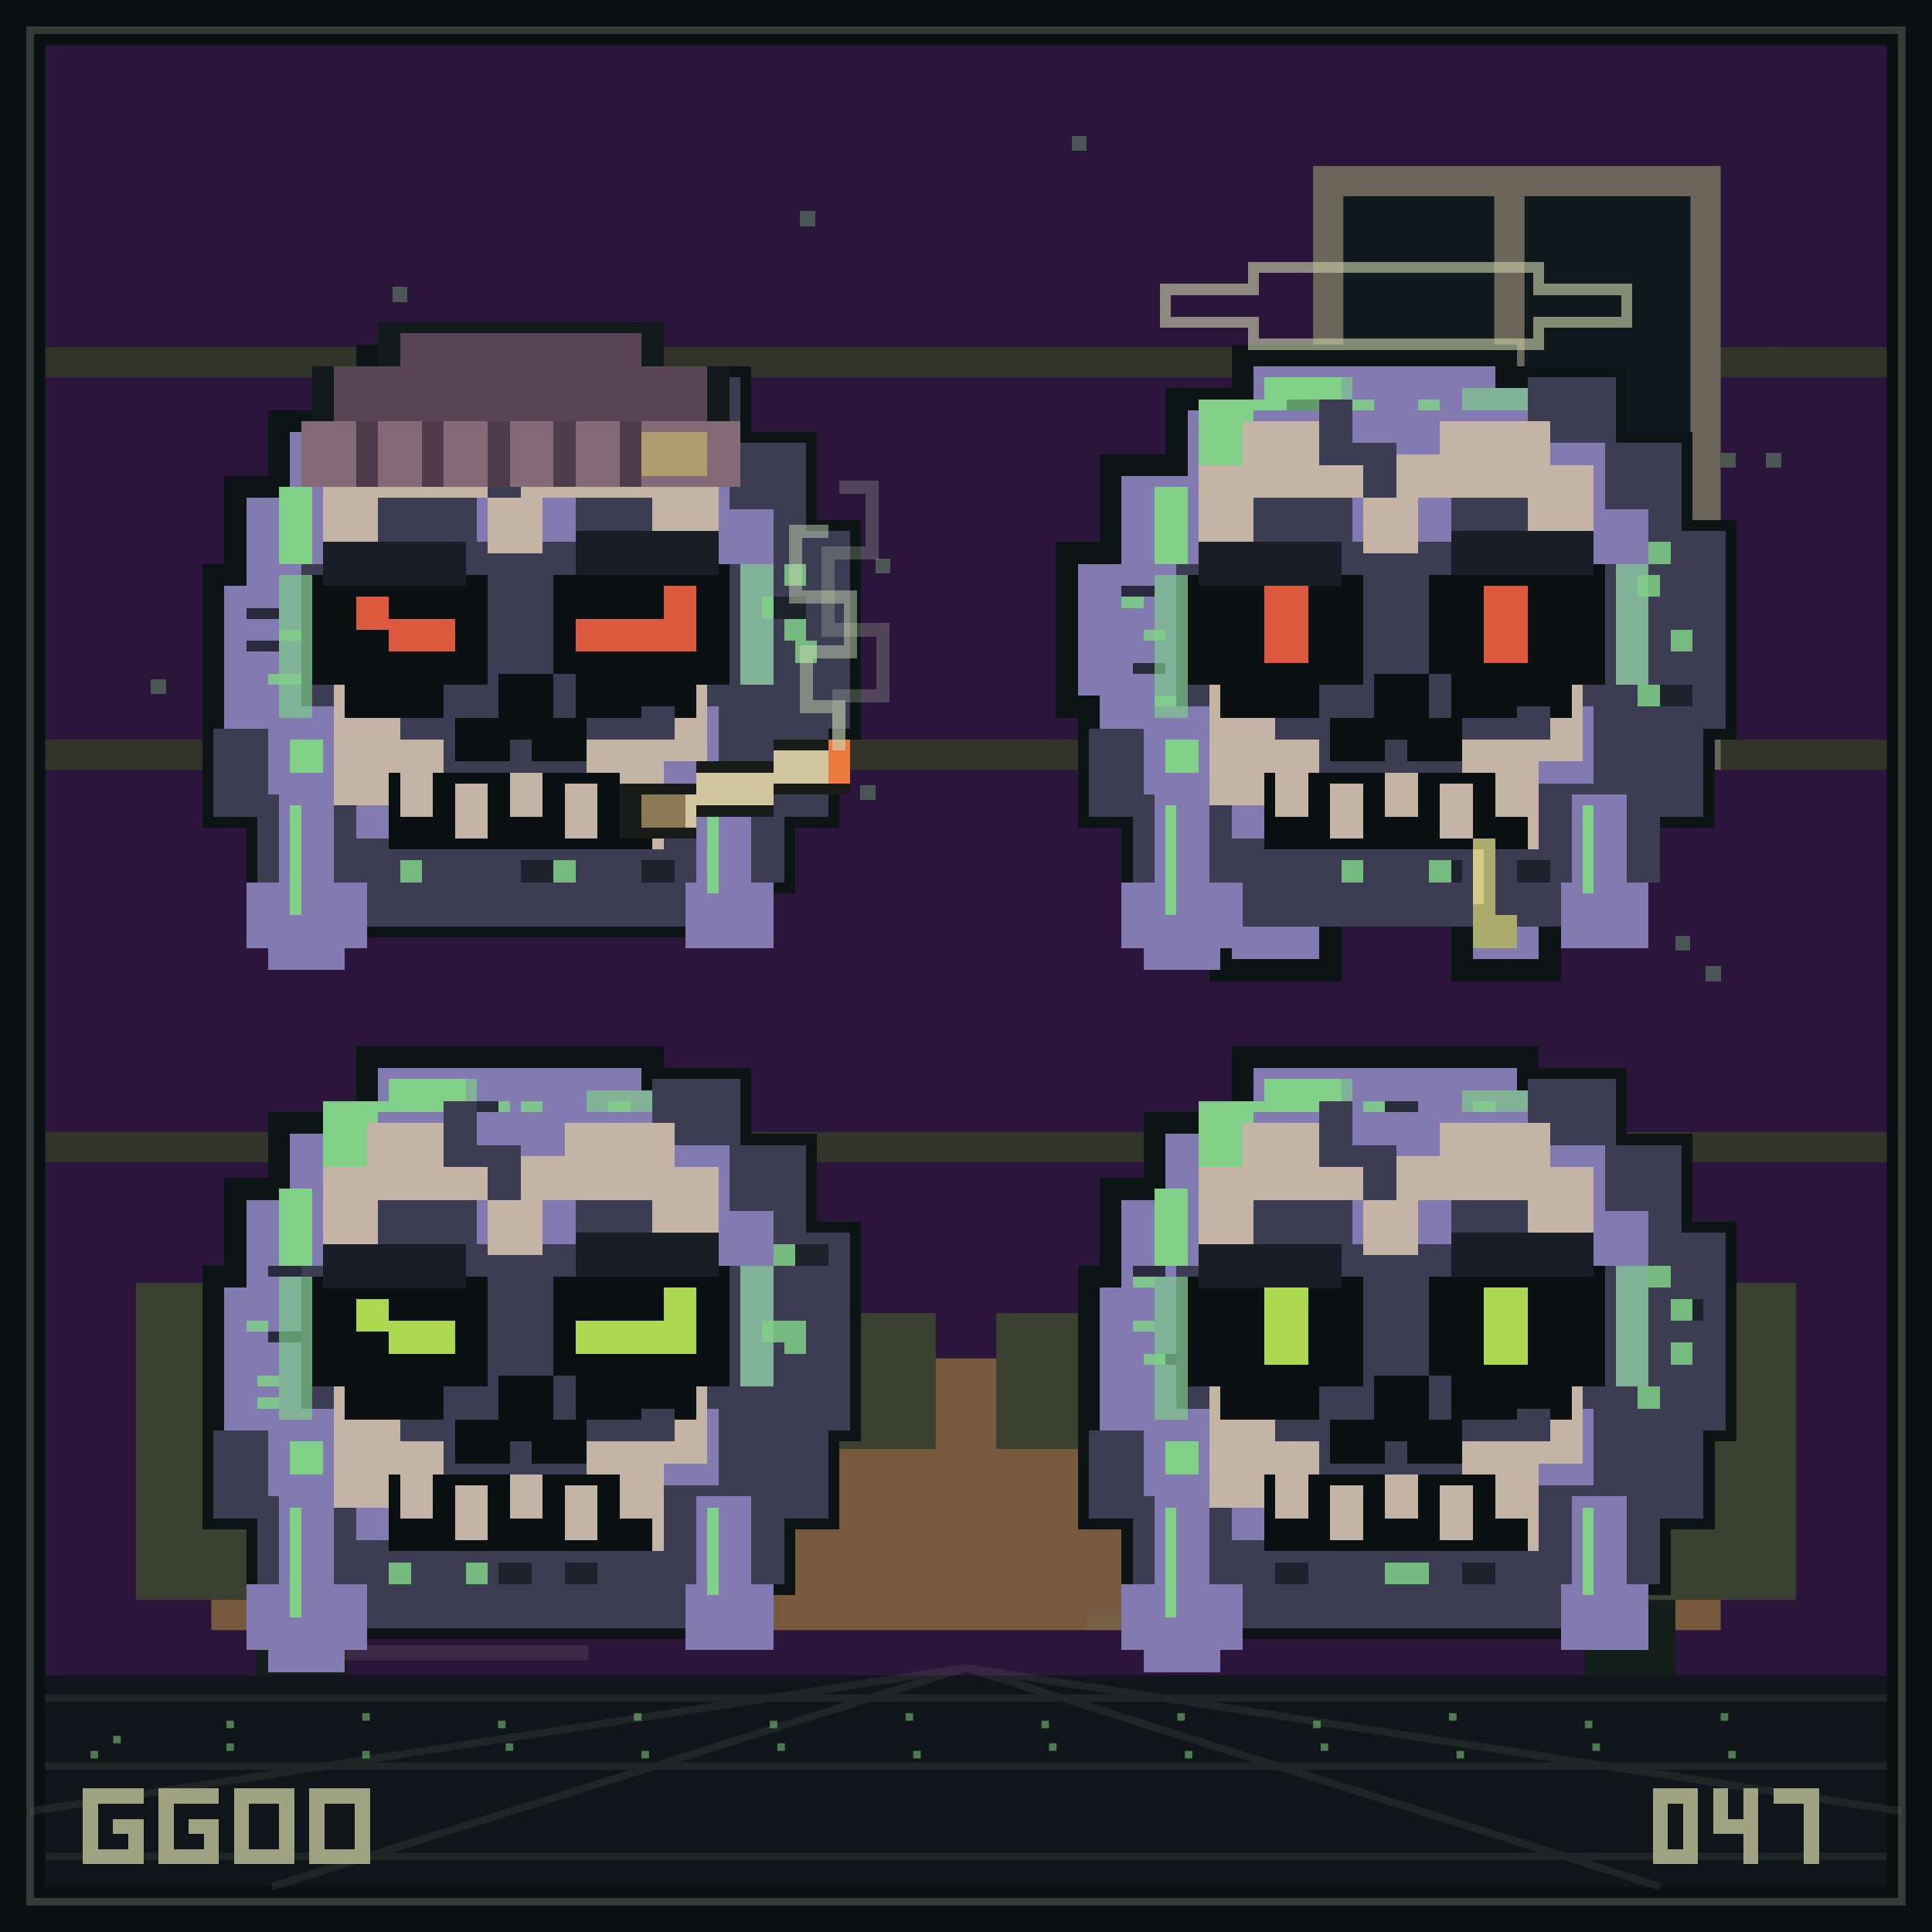
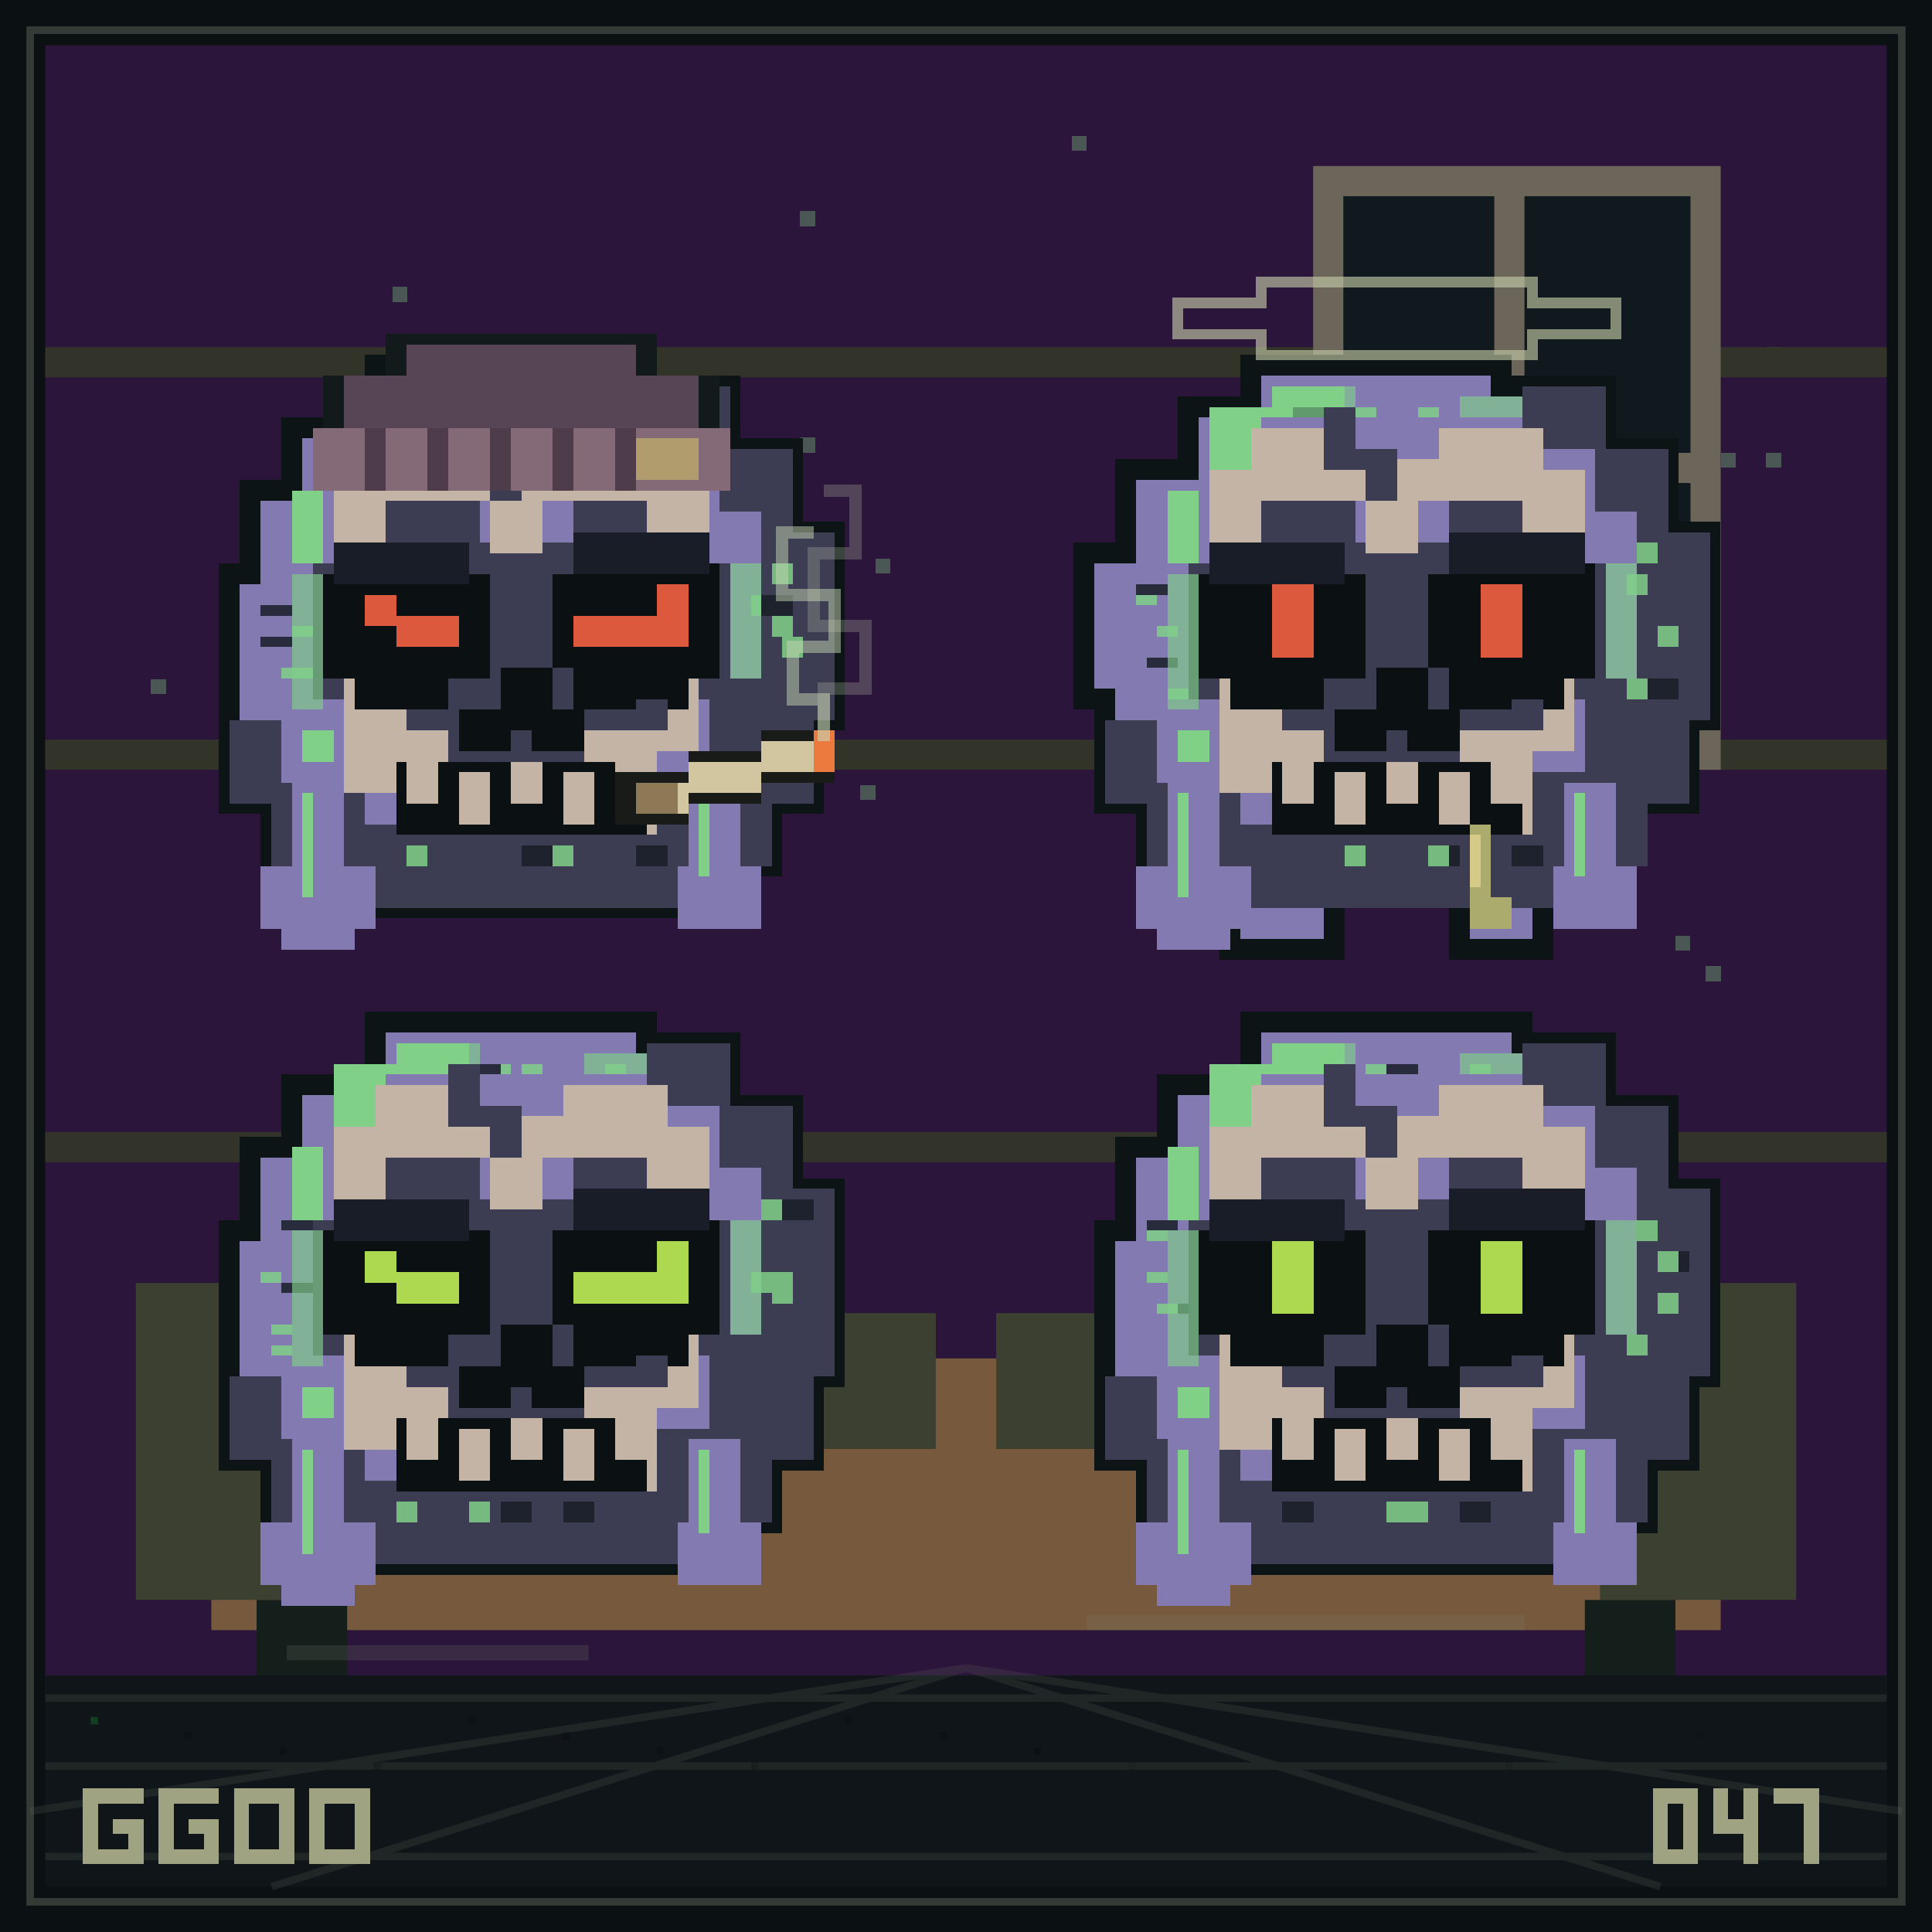
<svg xmlns="http://www.w3.org/2000/svg" width="512" height="512" viewBox="0 0 512 512" role="img" data-mint-block="52753218">
  <rect width="512" height="512" fill="#0b1012" />
  <rect x="12" y="12" width="488" height="438" fill="#2c153b" />
  <g shape-rendering="crispEdges" opacity=".35">
    <rect x="456" y="120" width="4" height="4" fill="#80d088" />
    <rect x="272" y="96" width="4" height="4" fill="#80d088" />
    <rect x="40" y="180" width="4" height="4" fill="#80d088" />
    <rect x="232" y="148" width="4" height="4" fill="#80d088" />
    <rect x="228" y="208" width="4" height="4" fill="#80d088" />
    <rect x="104" y="76" width="4" height="4" fill="#80d088" />
    <rect x="452" y="256" width="4" height="4" fill="#80d088" />
    <rect x="284" y="36" width="4" height="4" fill="#80d088" />
    <rect x="468" y="120" width="4" height="4" fill="#80d088" />
    <rect x="400" y="72" width="4" height="4" fill="#80d088" />
    <rect x="444" y="248" width="4" height="4" fill="#80d088" />
    <rect x="212" y="116" width="4" height="4" fill="#80d088" />
    <rect x="212" y="56" width="4" height="4" fill="#80d088" />
    <rect x="412" y="168" width="4" height="4" fill="#80d088" />
    <rect x="468" y="92" width="4" height="4" fill="#80d088" />
    <rect x="64" y="144" width="4" height="4" fill="#80d088" />
    <animate attributeName="opacity" values=".25;.5;.25" dur="6s" repeatCount="indefinite" />
  </g>
  <path fill="#323329" d="M12 92h488v8H12zm0 104h488v8H12zm0 104h488v8H12z" />
  <path fill="#10191e" d="M352 48h100v152H352z" />
  <path stroke="#6b6659" fill="none" stroke-width="8" d="M352 48h100v152H352zM400 48v152m-48-76h100" />
  <path fill="#775a3d" d="M56 360h400v72H56z" />
  <path fill="#3c4031" d="M36 340h56v84H36zm388 0h52v84h-52zM88 348h160v36H88zm176 0h160v36H264z" />
  <path fill="#141e1b" d="M68 424h24v20H68zm352 0h24v20h-24z" />
  <path fill="#101519" d="M12 444h488v56H12z" />
  <path stroke="#647264" stroke-width="2" opacity=".18" d="M12 450h488M12 468h488M12 492h488M256 442L72 500m184-58 184 58M256 442L8 480m248-38 248 38" />
  <path fill="#777c69" opacity=".2" d="M76 436h80v4H76zm212-8h116v4H288z" />
-   <g opacity=".55">
-     <rect x="30" y="460" width="2" height="2" fill="#82d483" />
-     <rect x="60" y="456" width="2" height="2" fill="#84d283" />
-     <rect x="96" y="454" width="2" height="2" fill="#80d080" />
-     <rect x="132" y="456" width="2" height="2" fill="#80d080" />
-     <rect x="168" y="454" width="2" height="2" fill="#80d080" />
-     <rect x="204" y="456" width="2" height="2" fill="#80d080" />
-     <rect x="240" y="454" width="2" height="2" fill="#80d080" />
-     <rect x="276" y="456" width="2" height="2" fill="#80d080" />
-     <rect x="312" y="454" width="2" height="2" fill="#80d080" />
-     <rect x="348" y="456" width="2" height="2" fill="#80d080" />
-     <rect x="384" y="454" width="2" height="2" fill="#80d080" />
-     <rect x="420" y="456" width="2" height="2" fill="#80d080" />
-     <rect x="456" y="454" width="2" height="2" fill="#80d080" />
-     <rect x="24" y="464" width="2" height="2" fill="#80d080" />
-     <rect x="60" y="462" width="2" height="2" fill="#80d080" />
-     <rect x="96" y="464" width="2" height="2" fill="#80d080" />
-     <rect x="134" y="462" width="2" height="2" fill="#81d181" />
-     <rect x="170" y="464" width="2" height="2" fill="#81d181" />
-     <rect x="206" y="462" width="2" height="2" fill="#81d181" />
-     <rect x="242" y="464" width="2" height="2" fill="#81d181" />
-     <rect x="278" y="462" width="2" height="2" fill="#81d181" />
-     <rect x="314" y="464" width="2" height="2" fill="#81d181" />
-     <rect x="350" y="462" width="2" height="2" fill="#81d181" />
-     <rect x="386" y="464" width="2" height="2" fill="#81d181" />
-     <rect x="422" y="462" width="2" height="2" fill="#81d181" />
-     <rect x="458" y="464" width="2" height="2" fill="#81d181" />
-   </g>
-   <g transform="translate(42 68) scale(3)" shape-rendering="crispEdges">
+   <g opacity=".18">
+     <rect x="24" y="455" width="2" height="2" fill="#24f342" />
+     <rect x="49" y="459" width="2" height="2" fill="#000003" />
+     <rect x="74" y="463" width="2" height="2" fill="#000000" />
+     <rect x="99" y="467" width="2" height="2" fill="#000000" />
+     <rect x="124" y="455" width="2" height="2" fill="#000000" />
+     <rect x="149" y="459" width="2" height="2" fill="#000000" />
+     <rect x="174" y="463" width="2" height="2" fill="#000000" />
+     <rect x="199" y="467" width="2" height="2" fill="#000000" />
+     <rect x="224" y="455" width="2" height="2" fill="#000000" />
+     <rect x="249" y="459" width="2" height="2" fill="#000000" />
+     <rect x="274" y="463" width="2" height="2" fill="#000000" />
+     <rect x="299" y="467" width="2" height="2" fill="#111111" />
+     <rect x="324" y="455" width="2" height="2" fill="#111111" />
+     <rect x="349" y="459" width="2" height="2" fill="#111111" />
+     <rect x="374" y="463" width="2" height="2" fill="#111111" />
+     <rect x="399" y="467" width="2" height="2" fill="#111111" />
+     <rect x="424" y="455" width="2" height="2" fill="#111111" />
+     <rect x="449" y="459" width="2" height="2" fill="#001111" />
+   </g>
+   <g transform="translate(47 72) scale(2.85)" shape-rendering="crispEdges">
    <g transform="translate(32 32) scale(0.97) translate(-32 -32)">
      <g>
        <animateMotion path="M0 0 0-6 0 0" dur="4s" begin="-2s" repeatCount="indefinite" />
        <g>
          <animateTransform attributeName="transform" type="rotate" values="0 32 34;14 32 34;0 32 34;-14 32 34;0 32 34" dur="7s" begin="-1s" repeatCount="indefinite" />
          <g transform="translate(32 50)">
            <g>
              <animateTransform attributeName="transform" type="scale" values="1 1;1.08 .92;1 1;.94 1.06;1 1" dur="5s" repeatCount="indefinite" />
              <g transform="translate(-32 -50)">
                <path d="M18 8h26v2h8v6h6v8h4v18h-2v8h-4v6h-8v4H18v-4H8v-6H4V28h2V20h4v-6h8z" fill="#837ab1" stroke="#0c1415" stroke-width="2" />
                <path fill="#3c3c53" d="M44 10h8v6h6v8h4v18h-2v8h-4v6h-8v4H18v-4H8v-6H4v-8h5v6h8v4h25v-5h8v-9h5V22h-4v-6h-7z" />
                <path fill="#80d088" d="M14 18h5v-5h8v-3h-7v2h-6zm-4 9h3v-7h-3zm1 16h3v5h-3z" />
                <g opacity=".85">
                  <rect x="7" y="34" width="3" height="1" fill="#181d27" />
                  <rect x="57" y="34" width="2" height="2" fill="#80d088" />
                  <rect x="21" y="12" width="2" height="1" fill="#80d088" />
                  <rect x="43" y="54" width="3" height="2" fill="#181d27" />
                  <rect x="10" y="37" width="2" height="1" fill="#80d088" />
                  <rect x="54" y="30" width="2" height="2" fill="#80d088" />
                  <rect x="39" y="12" width="3" height="1" fill="#181d27" />
                  <rect x="21" y="54" width="2" height="2" fill="#80d088" />
                  <rect x="9" y="37" width="2" height="1" fill="#80d088" />
                  <rect x="55" y="30" width="3" height="2" fill="#181d27" />
                  <rect x="25" y="12" width="2" height="1" fill="#80d088" />
                  <rect x="35" y="54" width="2" height="2" fill="#80d088" />
                  <rect x="7" y="31" width="3" height="1" fill="#181d27" />
                  <rect x="56" y="27" width="2" height="2" fill="#80d088" />
                  <rect x="38" y="12" width="2" height="1" fill="#80d088" />
                  <rect x="32" y="54" width="3" height="2" fill="#181d27" />
                  <rect x="10" y="33" width="2" height="1" fill="#80d088" />
                  <rect x="56" y="32" width="2" height="2" fill="#80d088" />
                </g>
                <g transform="translate(32 34)">
                  <g>
                    <animateTransform attributeName="transform" type="scale" values="1 1;.97 1.03;1 1;1.03 .97;1 1" dur="5s" repeatCount="indefinite" />
                    <g transform="translate(-32 -34)">
                      <path fill="#3c3c53" d="M16 20h12v5h9v-5h11v7h4v13h-8v6H20v-6h-8V27h4z" />
                      <path fill="#c3b4a5" d="M18 14h10v3h8v-3h10v4h4v8h-6v-5H34v5h-5v-5H19v5h-5v-8h4zM15 38h6v5h4v4h13v-4h5v-5h6v7h-4v8H20v-4h-5z" />
                      <path fill="#80d088" opacity=".65" d="M20 10h8v3h-8zm18 1h6v2h-6zM10 28h3v13h-3zm42-1h3v11h-3z" />
                      <path fill="#0b1112" d="M15 25h11v3h3v10h-4v3h-9v-3h-3V28h2zM38 24h10v3h3v11h-3v3H37v-4h-2V28h3zM30 37h5v4h3v4h-5v-2h-2v2h-5v-4h4zM20 46h24v7H20z" />
                      <g fill="#dc593d">
                        <path d="M17 33v-3h3v2h6v3h-6v-2zm20-1h8v-3h3v6H37z" />
                        <animate attributeName="opacity" values="1;1;0;1;1" keyTimes="0;.32;.37;.42;1" dur="5s" repeatCount="indefinite" />
                        <animateTransform attributeName="transform" type="translate" values="0 0;1 0;0 0;-1 0;0 0" dur="4s" repeatCount="indefinite" />
                      </g>
                      <path fill="#181d27" d="M14 25h13v4H14zm23-1h13v4H37z" />
                      <g>
                        <path fill="#c3b4a5" d="M21 46h3v4h-3zm5 1h3v5h-3zm5-1h3v4h-3zm5 1h3v5h-3zm5-2h3v5h-3z" />
                        <animateTransform attributeName="transform" type="translate" values="0 0;0 1;0 0;0 -1;0 0" dur="3s" repeatCount="indefinite" />
                      </g>
                      <path fill="#3c3c53" d="M25 12h3v4h4v5h-3v-3h-4zm18 28h3v3h-3z" />
                    </g>
                  </g>
                </g>
                <path fill="#837ab1" d="M10 46h5v10h3v6h-2v2H9v-2H7v-6h3zM48 48h5v8h2v6h-8v-6h1z">
                  <animate attributeName="d" values="M10 46h5v10h3v6h-2v2H9v-2H7v-6h3zM48 48h5v8h2v6h-8v-6h1z;M10 46h5v13h3v6h-2v2H9v-2H7v-6h3zM48 48h5v6h2v6h-8v-6h1z;M10 46h5v10h3v6h-2v2H9v-2H7v-6h3zM48 48h5v8h2v6h-8v-6h1z;M10 46h5v7h3v6h-2v2H9v-2H7v-6h3zM48 48h5v11h2v6h-8v-6h1z;M10 46h5v10h3v6h-2v2H9v-2H7v-6h3zM48 48h5v8h2v6h-8v-6h1z" dur="5s" repeatCount="indefinite" />
                </path>
                <path fill="#80d088" d="M11 49h1v10h-1zm38 0h1v8h-1z" />
                <path fill="#191b18" d="M41 47h7v-2h7v-2h7v5h-7v2h-7v2h-7z" />
                <path fill="#d1c6a0" d="M43 48h5v-2h7v-2h5v3h-5v2h-7v2h-5z" />
                <path fill="#8d7956" d="M43 48h4v3h-4z" />
                <g fill="#ec793e">
                  <path d="M60 43h2v4h-2z" />
                  <animate attributeName="opacity" values=".45;1;.45" dur="4s" repeatCount="indefinite" />
                </g>
                <g transform="translate(61 44 )" fill="none" stroke="#c6d5b4" stroke-width="1.2">
                  <path opacity=".5" d="M0 0v-4h-3v-5h4v-5h-5v-6h3">
                    <animate attributeName="d" values="M0 0v-4h-3v-5h4v-5h-5v-6h3;M0 0v-5h4v-6h-5v-7h4v-6h-3;M0 0v-4h-3v-5h4v-5h-5v-6h3" dur="4s" begin="-0s" repeatCount="indefinite" />
                    <animate attributeName="opacity" values=".12;.65;.12" dur="4s" begin="-0s" repeatCount="indefinite" />
                  </path>
                  <path opacity=".25" d="M0 0v-5h4v-6h-5v-7h4v-6h-3">
                    <animate attributeName="d" values="M0 0v-4h-3v-5h4v-5h-5v-6h3;M0 0v-5h4v-6h-5v-7h4v-6h-3;M0 0v-4h-3v-5h4v-5h-5v-6h3" dur="4s" begin="-2s" repeatCount="indefinite" />
                    <animate attributeName="opacity" values=".12;.65;.12" dur="4s" begin="-2s" repeatCount="indefinite" />
                  </path>
                </g>
                <path fill="#131a1c" d="M13 18V9h6V5h26v4h6v9z" />
                <path fill="#574455" d="M15 14V9h6V6h22v3h6v5z" />
                <path fill="#846976" d="M12 14h40v6H12z" />
                <path fill="#4e3c4b" d="M17 14h2v6h-2zm6 0h2v6h-2zm6 0h2v6h-2zm6 0h2v6h-2zm6 0h2v6h-2z" />
                <path fill="#b19c6d" d="M43 15h6v4h-6z" />
              </g>
            </g>
          </g>
        </g>
      </g>
    </g>
  </g>
-   <g transform="translate(274 68) scale(3)" shape-rendering="crispEdges">
+   <g transform="translate(279 72) scale(2.85)" shape-rendering="crispEdges">
    <g transform="translate(32 32) scale(0.97) translate(-32 -32)">
      <g>
        <animateMotion path="M0 0 0-6 0 0" dur="5s" begin="-0s" repeatCount="indefinite" />
        <g>
          <animateTransform attributeName="transform" type="rotate" values="0 32 34;14 32 34;0 32 34;-14 32 34;0 32 34" dur="8s" begin="-3s" repeatCount="indefinite" />
          <g transform="translate(32 50)">
            <g>
              <animateTransform attributeName="transform" type="scale" values="1 1;1.08 .92;1 1;.94 1.06;1 1" dur="3s" repeatCount="indefinite" />
              <g transform="translate(-32 -50)">
                <path d="M18 8h24v2h10v6h6v8h4v18h-2v8h-6v6h-8v8h-8v-5H26v5H16v-8H8v-6H4V40H2V26h4V18h6v-6h6z" fill="#837ab1" stroke="#0c1415" stroke-width="2" />
                <path fill="#3c3c53" d="M44 10h8v6h6v8h4v18h-2v8h-4v6h-8v4H18v-4H8v-6H4v-8h5v6h8v4h25v-5h8v-9h5V22h-4v-6h-7z" />
                <path fill="#80d088" d="M14 18h5v-5h8v-3h-7v2h-6zm-4 9h3v-7h-3zm1 16h3v5h-3z" />
                <g opacity=".85">
                  <rect x="8" y="36" width="3" height="1" fill="#181d27" />
                  <rect x="57" y="33" width="2" height="2" fill="#80d088" />
                  <rect x="25" y="12" width="2" height="1" fill="#80d088" />
                  <rect x="35" y="54" width="3" height="2" fill="#181d27" />
                  <rect x="7" y="30" width="2" height="1" fill="#80d088" />
                  <rect x="54" y="28" width="2" height="2" fill="#80d088" />
                  <rect x="22" y="12" width="3" height="1" fill="#181d27" />
                  <rect x="27" y="54" width="2" height="2" fill="#80d088" />
                  <rect x="9" y="33" width="2" height="1" fill="#80d088" />
                  <rect x="56" y="38" width="3" height="2" fill="#181d27" />
                  <rect x="34" y="12" width="2" height="1" fill="#80d088" />
                  <rect x="35" y="54" width="2" height="2" fill="#80d088" />
                  <rect x="7" y="29" width="3" height="1" fill="#181d27" />
                  <rect x="54" y="38" width="2" height="2" fill="#80d088" />
                  <rect x="28" y="12" width="2" height="1" fill="#80d088" />
                  <rect x="43" y="54" width="3" height="2" fill="#181d27" />
                  <rect x="10" y="39" width="2" height="1" fill="#80d088" />
                  <rect x="55" y="25" width="2" height="2" fill="#80d088" />
                </g>
                <g transform="translate(32 34)">
                  <g>
                    <animateTransform attributeName="transform" type="scale" values="1 1;.97 1.03;1 1;1.03 .97;1 1" dur="3s" repeatCount="indefinite" />
                    <g transform="translate(-32 -34)">
                      <path fill="#3c3c53" d="M16 20h12v5h9v-5h11v7h4v13h-8v6H20v-6h-8V27h4z" />
                      <path fill="#c3b4a5" d="M18 14h10v3h8v-3h10v4h4v8h-6v-5H34v5h-5v-5H19v5h-5v-8h4zM15 38h6v5h4v4h13v-4h5v-5h6v7h-4v8H20v-4h-5z" />
                      <path fill="#80d088" opacity=".65" d="M20 10h8v3h-8zm18 1h6v2h-6zM10 28h3v13h-3zm42-1h3v11h-3z" />
                      <path fill="#0b1112" d="M15 25h11v3h3v10h-4v3h-9v-3h-3V28h2zM38 24h10v3h3v11h-3v3H37v-4h-2V28h3zM30 37h5v4h3v4h-5v-2h-2v2h-5v-4h4zM20 46h24v7H20z" />
                      <g fill="#dc593d">
                        <path d="M20 29h4v7h-4zm20 0h4v7h-4z" />
                        <animate attributeName="opacity" values="1;1;0;1;1" keyTimes="0;.32;.37;.42;1" dur="6s" repeatCount="indefinite" />
                        <animateTransform attributeName="transform" type="translate" values="0 0;1 0;0 0;-1 0;0 0" dur="4s" repeatCount="indefinite" />
                      </g>
                      <path fill="#181d27" d="M14 25h13v4H14zm23-1h13v4H37z" />
                      <g>
                        <path fill="#c3b4a5" d="M21 46h3v4h-3zm5 1h3v5h-3zm5-1h3v4h-3zm5 1h3v5h-3zm5-2h3v5h-3z" />
                        <animateTransform attributeName="transform" type="translate" values="0 0;0 1;0 0;0 -1;0 0" dur="3s" repeatCount="indefinite" />
                      </g>
                      <path fill="#3c3c53" d="M25 12h3v4h4v5h-3v-3h-4zm18 28h3v3h-3z" />
                    </g>
                  </g>
                </g>
                <path fill="#837ab1" d="M10 46h5v10h3v6h-2v2H9v-2H7v-6h3zM48 48h5v8h2v6h-8v-6h1z">
                  <animate attributeName="d" values="M10 46h5v10h3v6h-2v2H9v-2H7v-6h3zM48 48h5v8h2v6h-8v-6h1z;M10 46h5v13h3v6h-2v2H9v-2H7v-6h3zM48 48h5v6h2v6h-8v-6h1z;M10 46h5v10h3v6h-2v2H9v-2H7v-6h3zM48 48h5v8h2v6h-8v-6h1z;M10 46h5v7h3v6h-2v2H9v-2H7v-6h3zM48 48h5v11h2v6h-8v-6h1z;M10 46h5v10h3v6h-2v2H9v-2H7v-6h3zM48 48h5v8h2v6h-8v-6h1z" dur="3s" repeatCount="indefinite" />
                </path>
                <path fill="#80d088" d="M11 49h1v10h-1zm38 0h1v8h-1z" />
                <path fill="#aaab6d" d="M39 52h2v7h2v3h-4z" />
                <path fill="#d5ca88" d="M39 53h1v5h-1z" />
                <g fill="none" stroke="#c1c7a4" opacity=".65">
                  <path d="M19 0h26v2h8v3h-8v2H19V5h-8V2h8z" />
                  <animateTransform attributeName="transform" type="translate" values="0 0;0 -2;0 0" dur="8s" repeatCount="indefinite" />
                </g>
              </g>
            </g>
          </g>
        </g>
      </g>
    </g>
  </g>
-   <g transform="translate(42 254) scale(3)" shape-rendering="crispEdges">
+   <g transform="translate(47 246) scale(2.85)" shape-rendering="crispEdges">
    <g transform="translate(32 32) scale(0.97) translate(-32 -32)">
      <g>
        <animateMotion path="M0 0 0-6 0 0" dur="6s" begin="-2s" repeatCount="indefinite" />
        <g>
          <animateTransform attributeName="transform" type="rotate" values="0 32 34;14 32 34;0 32 34;-14 32 34;0 32 34" dur="9s" begin="-5s" repeatCount="indefinite" />
          <g transform="translate(32 50)">
            <g>
              <animateTransform attributeName="transform" type="scale" values="1 1;1.08 .92;1 1;.94 1.06;1 1" dur="4s" repeatCount="indefinite" />
              <g transform="translate(-32 -50)">
                <path d="M18 8h26v2h8v6h6v8h4v18h-2v8h-4v6h-8v4H18v-4H8v-6H4V28h2V20h4v-6h8z" fill="#837ab1" stroke="#0c1415" stroke-width="2" />
                <path fill="#3c3c53" d="M44 10h8v6h6v8h4v18h-2v8h-4v6h-8v4H18v-4H8v-6H4v-8h5v6h8v4h25v-5h8v-9h5V22h-4v-6h-7z" />
                <path fill="#80d088" d="M14 18h5v-5h8v-3h-7v2h-6zm-4 9h3v-7h-3zm1 16h3v5h-3z" />
                <g opacity=".85">
                  <rect x="9" y="27" width="3" height="1" fill="#181d27" />
                  <rect x="56" y="32" width="2" height="2" fill="#80d088" />
                  <rect x="29" y="12" width="2" height="1" fill="#80d088" />
                  <rect x="36" y="54" width="3" height="2" fill="#181d27" />
                  <rect x="7" y="32" width="2" height="1" fill="#80d088" />
                  <rect x="54" y="32" width="2" height="2" fill="#80d088" />
                  <rect x="27" y="12" width="3" height="1" fill="#181d27" />
                  <rect x="20" y="54" width="2" height="2" fill="#80d088" />
                  <rect x="8" y="37" width="2" height="1" fill="#80d088" />
                  <rect x="57" y="25" width="3" height="2" fill="#181d27" />
                  <rect x="40" y="12" width="2" height="1" fill="#80d088" />
                  <rect x="27" y="54" width="2" height="2" fill="#80d088" />
                  <rect x="9" y="33" width="3" height="1" fill="#181d27" />
                  <rect x="55" y="25" width="2" height="2" fill="#80d088" />
                  <rect x="32" y="12" width="2" height="1" fill="#80d088" />
                  <rect x="30" y="54" width="3" height="2" fill="#181d27" />
                  <rect x="8" y="39" width="2" height="1" fill="#80d088" />
                  <rect x="56" y="33" width="2" height="2" fill="#80d088" />
                </g>
                <g transform="translate(32 34)">
                  <g>
                    <animateTransform attributeName="transform" type="scale" values="1 1;.97 1.03;1 1;1.03 .97;1 1" dur="4s" repeatCount="indefinite" />
                    <g transform="translate(-32 -34)">
                      <path fill="#3c3c53" d="M16 20h12v5h9v-5h11v7h4v13h-8v6H20v-6h-8V27h4z" />
                      <path fill="#c3b4a5" d="M18 14h10v3h8v-3h10v4h4v8h-6v-5H34v5h-5v-5H19v5h-5v-8h4zM15 38h6v5h4v4h13v-4h5v-5h6v7h-4v8H20v-4h-5z" />
                      <path fill="#80d088" opacity=".65" d="M20 10h8v3h-8zm18 1h6v2h-6zM10 28h3v13h-3zm42-1h3v11h-3z" />
                      <path fill="#0b1112" d="M15 25h11v3h3v10h-4v3h-9v-3h-3V28h2zM38 24h10v3h3v11h-3v3H37v-4h-2V28h3zM30 37h5v4h3v4h-5v-2h-2v2h-5v-4h4zM20 46h24v7H20z" />
                      <g fill="#acd950">
                        <path d="M17 33v-3h3v2h6v3h-6v-2zm20-1h8v-3h3v6H37z" />
                        <animate attributeName="opacity" values="1;1;0;1;1" keyTimes="0;.32;.37;.42;1" dur="5s" repeatCount="indefinite" />
                        <animateTransform attributeName="transform" type="translate" values="0 0;1 0;0 0;-1 0;0 0" dur="4s" repeatCount="indefinite" />
                      </g>
                      <path fill="#181d27" d="M14 25h13v4H14zm23-1h13v4H37z" />
                      <g>
                        <path fill="#c3b4a5" d="M21 46h3v4h-3zm5 1h3v5h-3zm5-1h3v4h-3zm5 1h3v5h-3zm5-2h3v5h-3z" />
                        <animateTransform attributeName="transform" type="translate" values="0 0;0 1;0 0;0 -1;0 0" dur="3s" repeatCount="indefinite" />
                      </g>
                      <path fill="#3c3c53" d="M25 12h3v4h4v5h-3v-3h-4zm18 28h3v3h-3z" />
                    </g>
                  </g>
                </g>
                <path fill="#837ab1" d="M10 46h5v10h3v6h-2v2H9v-2H7v-6h3zM48 48h5v8h2v6h-8v-6h1z">
                  <animate attributeName="d" values="M10 46h5v10h3v6h-2v2H9v-2H7v-6h3zM48 48h5v8h2v6h-8v-6h1z;M10 46h5v13h3v6h-2v2H9v-2H7v-6h3zM48 48h5v6h2v6h-8v-6h1z;M10 46h5v10h3v6h-2v2H9v-2H7v-6h3zM48 48h5v8h2v6h-8v-6h1z;M10 46h5v7h3v6h-2v2H9v-2H7v-6h3zM48 48h5v11h2v6h-8v-6h1z;M10 46h5v10h3v6h-2v2H9v-2H7v-6h3zM48 48h5v8h2v6h-8v-6h1z" dur="4s" repeatCount="indefinite" />
                </path>
                <path fill="#80d088" d="M11 49h1v10h-1zm38 0h1v8h-1z" />
              </g>
            </g>
          </g>
        </g>
      </g>
    </g>
  </g>
-   <g transform="translate(274 254) scale(3)" shape-rendering="crispEdges">
+   <g transform="translate(279 246) scale(2.85)" shape-rendering="crispEdges">
    <g transform="translate(32 32) scale(0.97) translate(-32 -32)">
      <g>
        <animateMotion path="M0 0 0-6 0 0" dur="7s" begin="-1s" repeatCount="indefinite" />
        <g>
          <animateTransform attributeName="transform" type="rotate" values="0 32 34;14 32 34;0 32 34;-14 32 34;0 32 34" dur="7s" begin="-0s" repeatCount="indefinite" />
          <g transform="translate(32 50)">
            <g>
              <animateTransform attributeName="transform" type="scale" values="1 1;1.08 .92;1 1;.94 1.06;1 1" dur="4s" repeatCount="indefinite" />
              <g transform="translate(-32 -50)">
                <path d="M18 8h26v2h8v6h6v8h4v18h-2v8h-4v6h-8v4H18v-4H8v-6H4V28h2V20h4v-6h8z" fill="#837ab1" stroke="#0c1415" stroke-width="2" />
                <path fill="#3c3c53" d="M44 10h8v6h6v8h4v18h-2v8h-4v6h-8v4H18v-4H8v-6H4v-8h5v6h8v4h25v-5h8v-9h5V22h-4v-6h-7z" />
                <path fill="#80d088" d="M14 18h5v-5h8v-3h-7v2h-6zm-4 9h3v-7h-3zm1 16h3v5h-3z" />
                <g opacity=".85">
                  <rect x="8" y="27" width="3" height="1" fill="#181d27" />
                  <rect x="57" y="34" width="2" height="2" fill="#80d088" />
                  <rect x="39" y="12" width="2" height="1" fill="#80d088" />
                  <rect x="38" y="54" width="3" height="2" fill="#181d27" />
                  <rect x="8" y="28" width="2" height="1" fill="#80d088" />
                  <rect x="54" y="38" width="2" height="2" fill="#80d088" />
                  <rect x="31" y="12" width="3" height="1" fill="#181d27" />
                  <rect x="31" y="54" width="2" height="2" fill="#80d088" />
                  <rect x="8" y="32" width="2" height="1" fill="#80d088" />
                  <rect x="57" y="30" width="3" height="2" fill="#181d27" />
                  <rect x="29" y="12" width="2" height="1" fill="#80d088" />
                  <rect x="33" y="54" width="2" height="2" fill="#80d088" />
                  <rect x="10" y="35" width="3" height="1" fill="#181d27" />
                  <rect x="57" y="30" width="2" height="2" fill="#80d088" />
                  <rect x="21" y="12" width="2" height="1" fill="#80d088" />
                  <rect x="21" y="54" width="3" height="2" fill="#181d27" />
                  <rect x="9" y="35" width="2" height="1" fill="#80d088" />
                  <rect x="55" y="27" width="2" height="2" fill="#80d088" />
                </g>
                <g transform="translate(32 34)">
                  <g>
                    <animateTransform attributeName="transform" type="scale" values="1 1;.97 1.03;1 1;1.03 .97;1 1" dur="4s" repeatCount="indefinite" />
                    <g transform="translate(-32 -34)">
                      <path fill="#3c3c53" d="M16 20h12v5h9v-5h11v7h4v13h-8v6H20v-6h-8V27h4z" />
                      <path fill="#c3b4a5" d="M18 14h10v3h8v-3h10v4h4v8h-6v-5H34v5h-5v-5H19v5h-5v-8h4zM15 38h6v5h4v4h13v-4h5v-5h6v7h-4v8H20v-4h-5z" />
                      <path fill="#80d088" opacity=".65" d="M20 10h8v3h-8zm18 1h6v2h-6zM10 28h3v13h-3zm42-1h3v11h-3z" />
                      <path fill="#0b1112" d="M15 25h11v3h3v10h-4v3h-9v-3h-3V28h2zM38 24h10v3h3v11h-3v3H37v-4h-2V28h3zM30 37h5v4h3v4h-5v-2h-2v2h-5v-4h4zM20 46h24v7H20z" />
                      <g fill="#acd950">
                        <path d="M20 29h4v7h-4zm20 0h4v7h-4z" />
                        <animate attributeName="opacity" values="1;1;0;1;1" keyTimes="0;.32;.37;.42;1" dur="5s" repeatCount="indefinite" />
                        <animateTransform attributeName="transform" type="translate" values="0 0;1 0;0 0;-1 0;0 0" dur="4s" repeatCount="indefinite" />
                      </g>
                      <path fill="#181d27" d="M14 25h13v4H14zm23-1h13v4H37z" />
                      <g>
                        <path fill="#c3b4a5" d="M21 46h3v4h-3zm5 1h3v5h-3zm5-1h3v4h-3zm5 1h3v5h-3zm5-2h3v5h-3z" />
                        <animateTransform attributeName="transform" type="translate" values="0 0;0 1;0 0;0 -1;0 0" dur="3s" repeatCount="indefinite" />
                      </g>
                      <path fill="#3c3c53" d="M25 12h3v4h4v5h-3v-3h-4zm18 28h3v3h-3z" />
                    </g>
                  </g>
                </g>
                <path fill="#837ab1" d="M10 46h5v10h3v6h-2v2H9v-2H7v-6h3zM48 48h5v8h2v6h-8v-6h1z">
                  <animate attributeName="d" values="M10 46h5v10h3v6h-2v2H9v-2H7v-6h3zM48 48h5v8h2v6h-8v-6h1z;M10 46h5v13h3v6h-2v2H9v-2H7v-6h3zM48 48h5v6h2v6h-8v-6h1z;M10 46h5v10h3v6h-2v2H9v-2H7v-6h3zM48 48h5v8h2v6h-8v-6h1z;M10 46h5v7h3v6h-2v2H9v-2H7v-6h3zM48 48h5v11h2v6h-8v-6h1z;M10 46h5v10h3v6h-2v2H9v-2H7v-6h3zM48 48h5v8h2v6h-8v-6h1z" dur="4s" repeatCount="indefinite" />
                </path>
                <path fill="#80d088" d="M11 49h1v10h-1zm38 0h1v8h-1z" />
              </g>
            </g>
          </g>
        </g>
      </g>
    </g>
  </g>
  <g fill="#a0a381" shape-rendering="crispEdges">
    <path d="M22 474h16v4H26v12h8v-4h-4v-4h8v12H22zM42 474h16v4H46v12h8v-4h-4v-4h8v12H42zM62 474h16v20H62zm4 4v12h8v-12zM82 474h16v20H82zm4 4v12h8v-12z" fill-rule="evenodd" />
    <path transform="translate(438 474)" d="M0 0h12v20H0zm4 4v12h4V4z" fill-rule="evenodd" />
    <path transform="translate(454 474)" d="M0 0h4v8h4V0h4v20H8v-8H0z" fill-rule="evenodd" />
    <path transform="translate(470 474)" d="M0 0h12v20H8V4H0z" fill-rule="evenodd" />
  </g>
  <path d="M8 8h496v496H8z" stroke="#687062" stroke-opacity=".45" stroke-width="2" fill="none" />
</svg>
